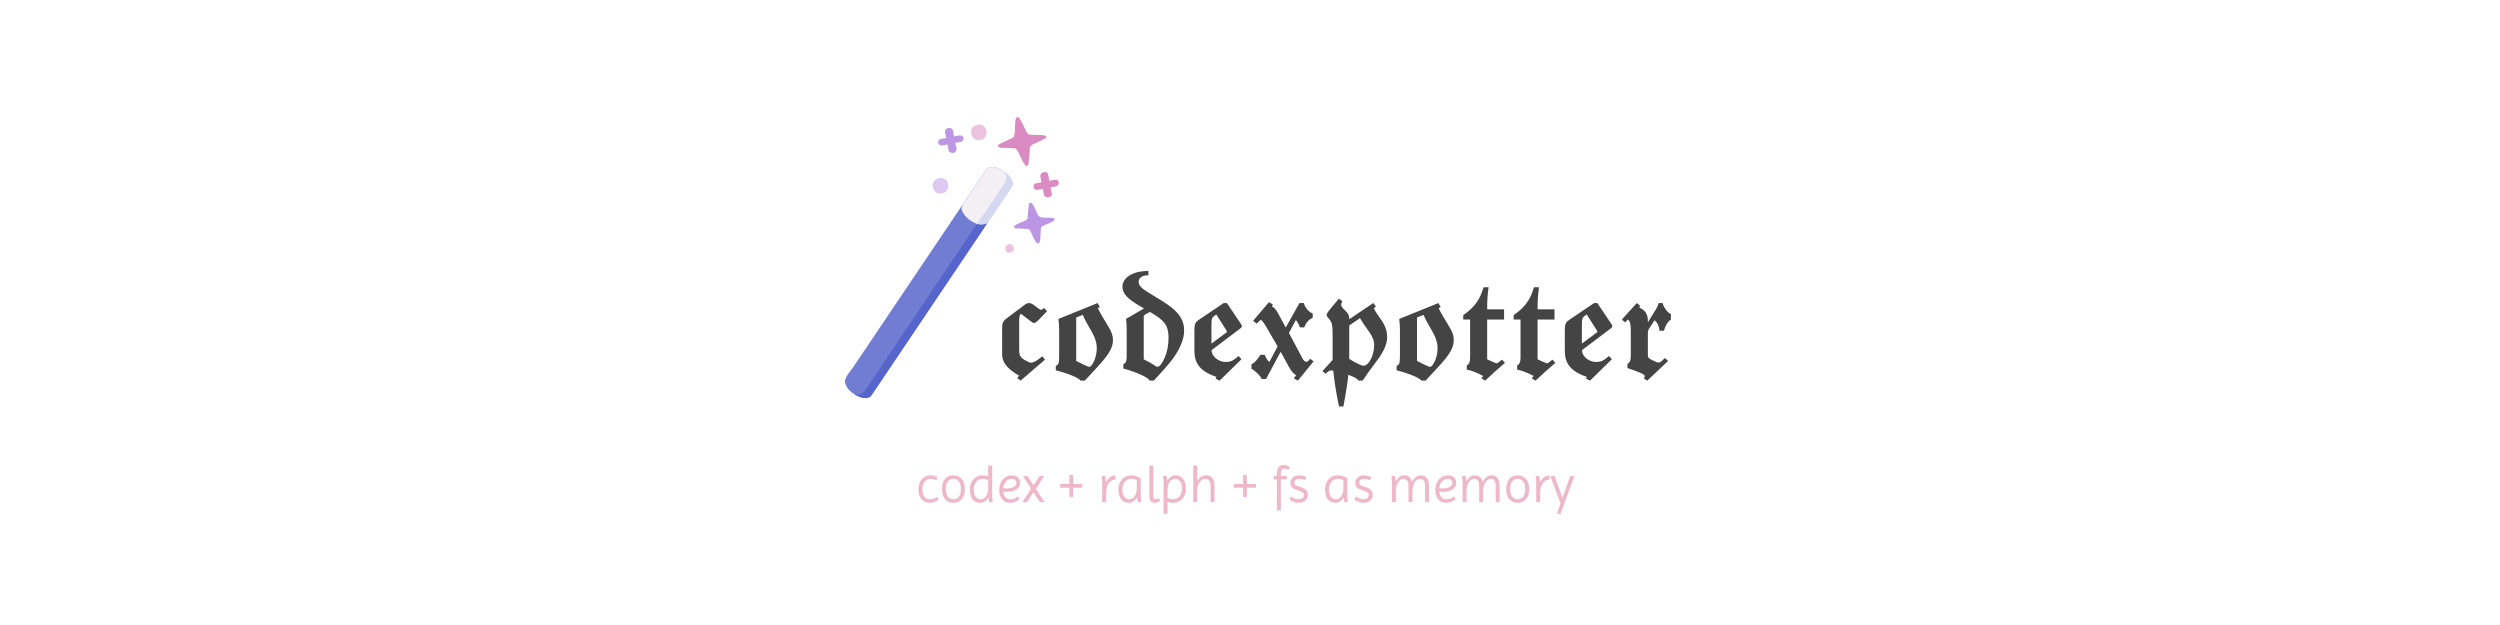
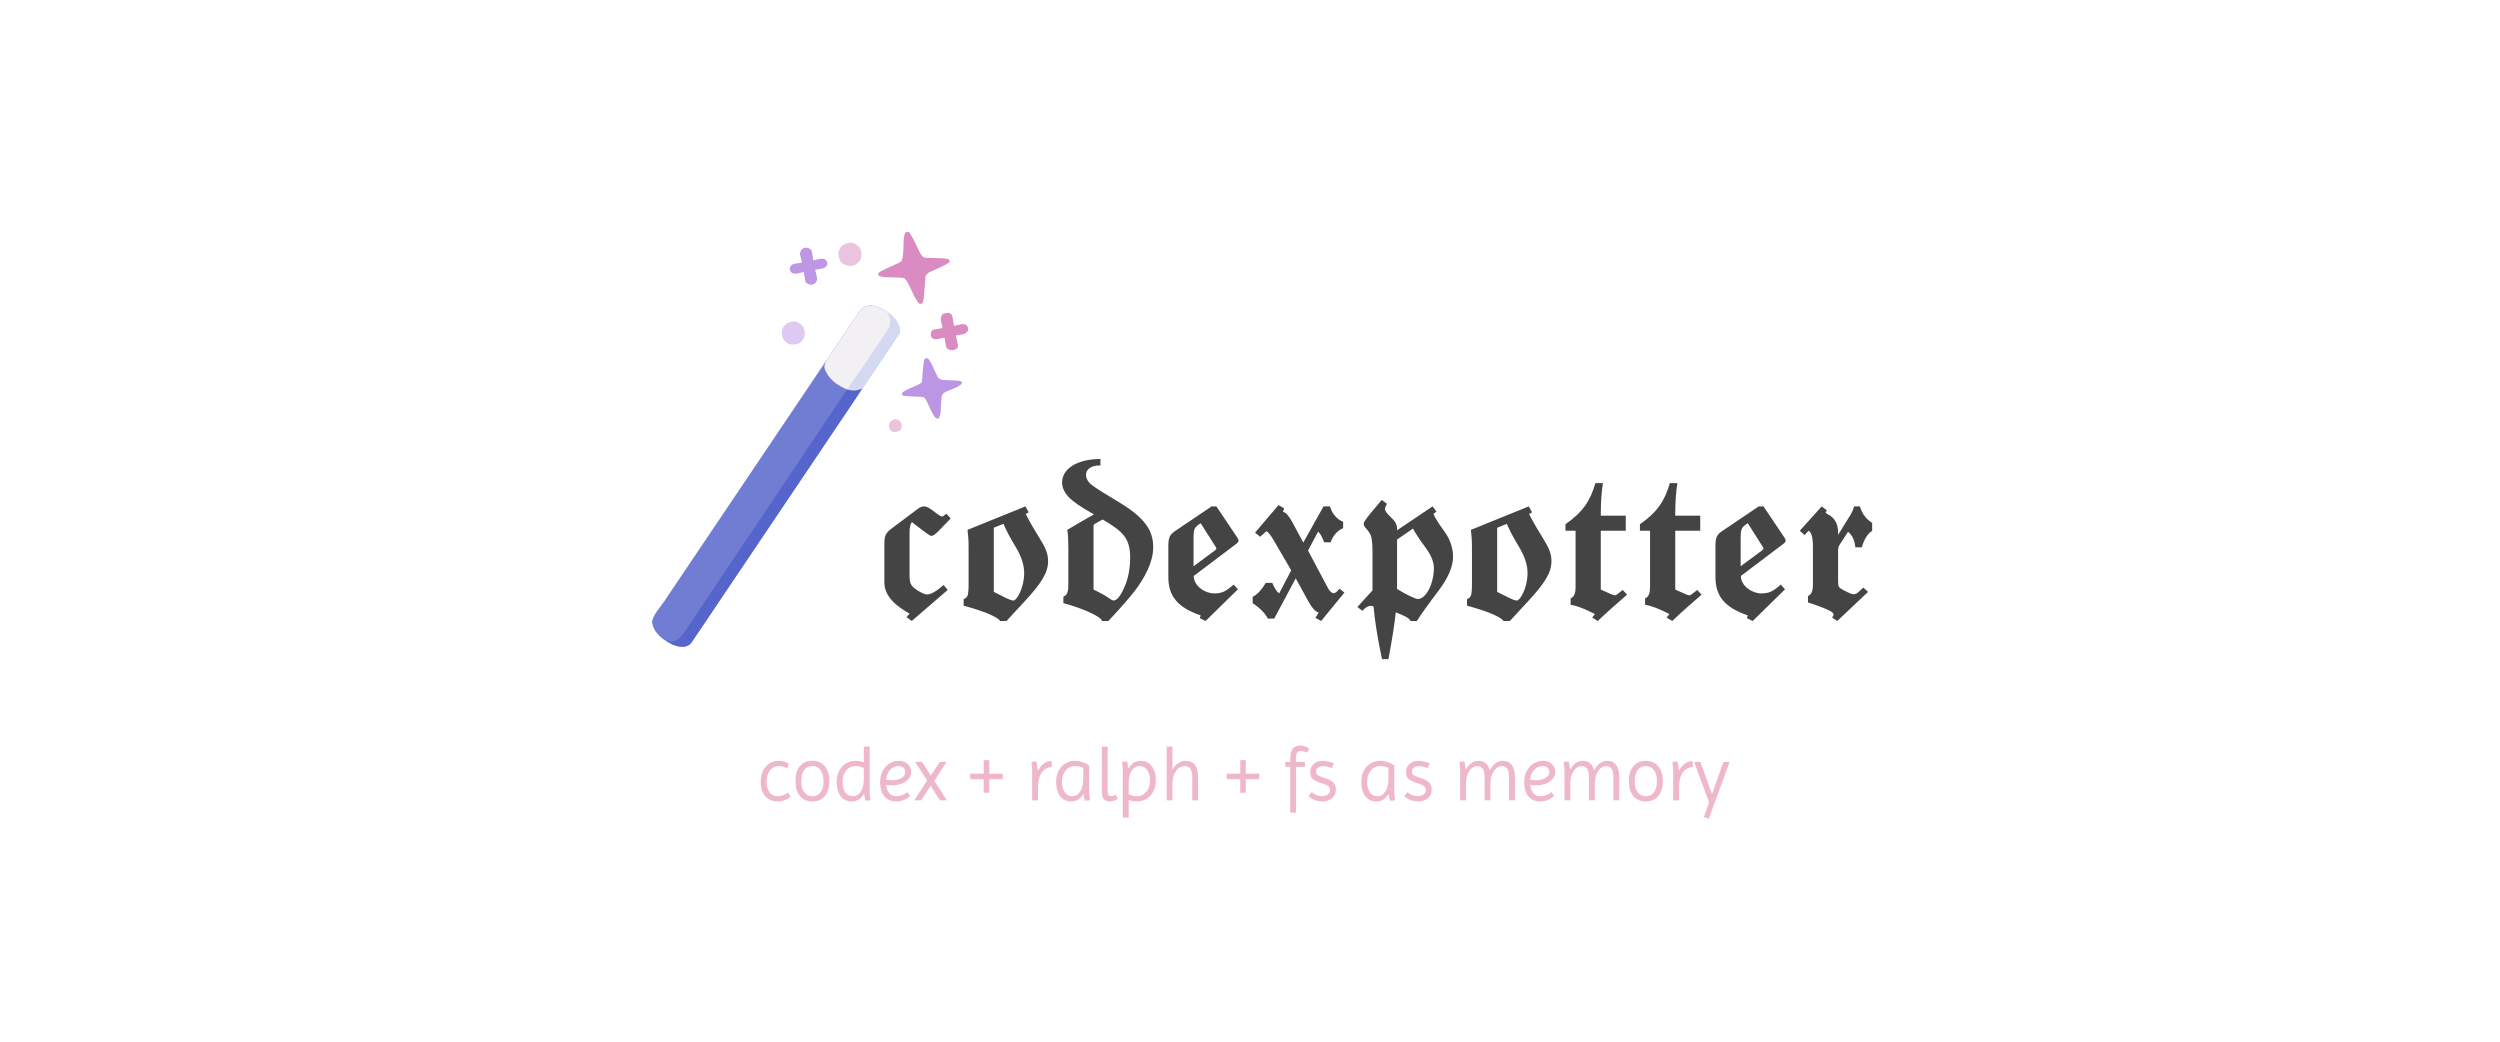
- <svg xmlns="http://www.w3.org/2000/svg" width="1200" height="300" fill="none" viewBox="0 0 1200 300">
-   <path fill="#444" d="m790.692 182.701-1.68-1.12c.35-.49.49-.77.49-1.05 0-.35-.56-.84-1.89-1.47-1.4-.63-3.57-1.47-6.44-2.38v-2.1c1.05-.35 1.61-1.61 1.61-3.64v-12.53c0-2.87-.49-4.55-1.4-5.04l-1.33 1.4-1.54-1.4 7.14-7.91 1.68 1.33q-.42.42-.42.63c0 .14.21.35.63.56 2.31 1.12 3.43 3.15 3.43 6.02v.7c2.03-3.22 3.5-5.6 3.99-6.44s.91-1.61 1.19-2.8h1.89c.77 2.45 2.1 4.27 3.99 5.32v2.66c-1.33.63-2.73 2.94-3.36 5.32h-2.1c-.21-2.24-.98-3.92-2.38-5.04l-2.73 4.2a3.16 3.16 0 0 0-.49 1.75v10.22c0 1.75.14 1.96 2.03 2.94 1.75.91 2.59 1.19 3.08 1.19s1.05-.28 1.47-.7l1.61-1.47 1.54 1.4zM763.218 182.701l-1.89-.91.28-.91c-7.98-2.73-10.5-6.65-10.5-12.53v-9.87c0-3.01.49-3.85 2.24-5.04l11.83-7.98h1.54l6.72 10.01c.35.49.49.91.49 1.19q0 .42-.84 1.05l-13.72 10.36c0 3.29 3.71 5.67 6.58 5.67 2.59 0 3.85-.63 6.37-2.87l1.4 1.54zm-3.92-17.78 7-5.18c.28-.21.42-.35.42-.56 0-.28-.42-.91-.98-1.75l-4.13-6.51c-2.17 1.47-2.31 1.75-2.31 5.53zM737.059 182.701l-1.82-1.12.91-1.12c-3.36-1.75-5.95-2.73-7.91-3.01v-2.1c1.05-.35 1.61-1.54 1.61-3.64v-18.34h-3.29v-2.1c5.74-3.99 8.12-7.77 9.73-13.37h2.45c-.49 2.94-.7 6.44-.7 10.57h8.12v4.9h-8.12v19.11c2.73 1.26 4.13 1.89 4.55 1.89.35 0 .63-.21 1.26-.7l1.33-1.05 1.4 1.54c-3.22 2.8-6.44 5.6-9.52 8.54M712.86 182.701l-1.82-1.12.91-1.12c-3.36-1.75-5.95-2.73-7.91-3.01v-2.1c1.05-.35 1.61-1.54 1.61-3.64v-18.34h-3.29v-2.1c5.74-3.99 8.12-7.77 9.73-13.37h2.45c-.49 2.94-.7 6.44-.7 10.57h8.12v4.9h-8.12v19.11c2.73 1.26 4.13 1.89 4.55 1.89.35 0 .63-.21 1.26-.7l1.33-1.05 1.4 1.54c-3.22 2.8-6.44 5.6-9.52 8.54M682.197 182.701c-.14-.42-1.12-1.12-3.08-2.03s-4.9-1.89-8.75-2.94v-2.1c.63-.28 1.12-.63 1.33-1.33.14-.56.28-1.75.28-3.5v-11.97c0-2.31-.14-4.2-.35-5.74l18.83-7.63 1.05 1.96-.98.49c.7 1.54 3.57 6.44 4.9 8.54 1.89 3.01 2.38 4.83 2.38 6.86 0 3.57-2.03 7-7.56 12.95l-5.95 6.44zm4.41-6.65c.98 0 3.43-4.06 3.43-8.89 0-2.66-.91-5.46-2.73-8.47q-2.73-4.515-3.99-7.56l-3.15 1.26v20.86l3.78 1.89c1.33.63 1.96.91 2.66.91M642.732 195.091c-1.47-7.07-2.38-12.74-2.73-17.08-.35-.14-.63-.21-.98-.21-.84 0-1.75.56-2.66 1.61l-1.61-1.26 4.9-5.39v-12.6c0-3.01-.28-4.9-.7-5.6-.42-.77-.91-1.47-1.4-1.96-.56-.56-.77-1.05-.77-1.54 0-.56 1.19-2.17 3.71-5.11l2.17-2.59 1.68 1.26c-.42.77-.63 1.4-.63 1.68 0 .7.7 1.54 1.96 2.73 1.33 1.19 1.96 2.38 1.96 3.64v.56l11.55-7.77 1.26 1.68-.98.77c.42 1.12 1.61 3.01 3.5 5.6s2.87 5.39 2.87 8.33c0 3.15-1.54 6.86-4.9 11.27s-5.6 7.63-6.86 9.59h-2.1c-.14-.77-1.75-1.68-4.76-2.8-.35 3.43-1.12 8.54-2.38 15.19zm11.62-19.53c2.8 0 5.25-5.11 5.25-10.15 0-1.96-.98-4.27-2.87-6.79-1.82-2.45-3.15-4.48-3.92-5.95l-5.18 3.57v16.03c1.61 1.05 2.94 1.75 4.27 2.38s2.1.91 2.45.91M622.969 182.701l-1.89-1.05 1.12-1.68c-.91-.14-2.1-1.33-3.43-3.71l-4.06-7.42-7 13.09h-2.1c-.7-1.75-3.36-4.13-4.9-4.97v-2.1c1.54-.77 2.94-2.31 4.27-4.55h2.1c.7 1.75 1.47 2.87 2.24 3.43l3.92-7.49-5.67-9.73c-.98-1.68-1.75-2.66-2.38-3.01l-2.03 1.82-1.68-1.33 7.63-8.96 1.82 1.05-.35 1.19c.77 0 1.82 1.12 3.01 3.29l3.57 6.65 6.58-11.76h2.1c.63 2.45 2.66 4.55 4.27 4.97v2.1c-1.89.84-3.29 2.38-4.06 4.62h-2.1c-.63-1.75-1.26-2.87-1.96-3.5l-3.29 6.16 6.51 12.25c.56 1.05 1.26 1.61 1.82 1.61q.735 0 1.89-1.47l1.61 1.26zM585.415 182.701l-1.89-.91.28-.91c-7.98-2.73-10.5-6.65-10.5-12.53v-9.87c0-3.01.49-3.85 2.24-5.04l11.83-7.98h1.54l6.72 10.01c.35.49.49.91.49 1.19q0 .42-.84 1.05l-13.72 10.36c0 3.29 3.71 5.67 6.58 5.67 2.59 0 3.85-.63 6.37-2.87l1.4 1.54zm-3.92-17.78 7-5.18c.28-.21.42-.35.42-.56 0-.28-.42-.91-.98-1.75l-4.13-6.51c-2.17 1.47-2.31 1.75-2.31 5.53zM551.726 182.701c0-1.26-6.02-4.06-12.53-5.81v-2.1c1.61-.56 1.61-2.38 1.61-4.62v-11.34c0-2.31-.07-4.2-.35-5.74 2.8-1.68 5.74-3.36 8.68-5.04-4.2-2.31-7-4.27-8.33-5.74s-2.03-3.01-2.03-4.62c0-4.41 4.83-7.63 12.46-7.63v2.1h-.28c-2.8 0-4.41 1.33-4.41 3.01 0 1.26.7 2.45 2.1 3.5s4.34 2.87 8.68 5.46c8.68 5.25 11.06 9.38 11.06 14.63 0 4.83-2.8 10.01-6.02 14.21-1.68 2.17-4.48 5.39-8.54 9.73zm3.78-6.65c1.05 0 2.24-1.4 3.5-4.27q1.89-4.305 1.89-9.66c0-6.02-2.1-8.47-8.96-12.39l-2.38 1.33c-.35.21-.56.42-.56.77v20.65c2.17 1.05 3.71 1.89 4.69 2.59.91.63 1.47.98 1.82.98M518.614 182.701c-.14-.42-1.12-1.12-3.08-2.03s-4.9-1.89-8.75-2.94v-2.1c.63-.28 1.12-.63 1.33-1.33.14-.56.28-1.75.28-3.5v-11.97c0-2.31-.14-4.2-.35-5.74l18.83-7.63 1.05 1.96-.98.49c.7 1.54 3.57 6.44 4.9 8.54 1.89 3.01 2.38 4.83 2.38 6.86 0 3.57-2.03 7-7.56 12.95l-5.95 6.44zm4.41-6.65c.98 0 3.43-4.06 3.43-8.89 0-2.66-.91-5.46-2.73-8.47q-2.73-4.515-3.99-7.56l-3.15 1.26v20.86l3.78 1.89c1.33.63 1.96.91 2.66.91M489.91 182.701l-1.68-1.26.98-1.12c-4.06-2.31-8.19-5.39-8.19-10.22v-12.32c0-2.52.21-3.5 2.24-5.04l8.68-6.51c.63-.49 1.4-.77 2.03-.77.77 0 1.82.56 3.22 1.68 1.33 1.05 2.24 1.61 2.59 1.61.21 0 .63-.28 1.4-.91l1.4 1.54-3.85 3.99c-1.12 1.12-1.89 1.68-2.38 1.68-.35 0-.84-.28-1.68-.91-1.05-.77-2.45-1.82-4.69-3.57-.49.49-.77 1.61-.77 3.36v13.65c0 2.31 0 3.57 2.45 5.11 1.47.91 2.59 1.4 3.15 1.4 1.33 0 3.15-1.05 5.46-3.08l1.33 1.61z" />
-   <path fill="#707dd3" d="M477.715 80.316c3.072.87 5.895 2.694 7.597 5.434.5.982.754 1.842.778 2.947-.169.447-.169.447-.451.9l-.353.57a373 373 0 0 1-3.137 4.72l-.831 1.236q-1.14 1.694-2.28 3.387l-2.461 3.657q-2.408 3.58-4.817 7.158l-3.915 5.815-1.127 1.675-.283.421-7.879 11.703-.3.446-1.504 2.234-.302.449-.605.897-9.41 13.981q-5.285 7.856-10.573 15.709l-1.127 1.673-.28.417-4.468 6.64-4.488 6.665a2277 2277 0 0 0-2.431 3.613l-2.224 3.302q-.405.599-.807 1.199-.544.811-1.092 1.621l-.32.479c-.673.99-1.09 1.376-2.254 1.711-2.157.38-4.074-.48-5.899-1.55l-.572-.329c-1.949-1.206-3.639-2.967-4.214-5.229l-.173-.619c.084-2.319 2.687-5.031 3.96-6.918l.828-1.233 2.273-3.376 2.452-3.645 4.803-7.136 3.902-5.796 1.124-1.67.282-.419 7.855-11.669.299-.444 1.5-2.228.301-.446.603-.895q4.692-6.968 9.38-13.937 5.269-7.831 10.541-15.661l1.123-1.668.279-.415q2.228-3.309 4.454-6.619 2.236-3.323 4.474-6.644 1.213-1.8 2.424-3.601 1.107-1.648 2.217-3.293.403-.597.804-1.195.543-.81 1.09-1.617l.317-.475c1.289-1.897 2.643-2.326 4.917-1.932" />
-   <path fill="#f2f0f3" d="M477.715 80.316c3.072.87 5.895 2.694 7.597 5.434.5.981.756 1.842.778 2.947-.176.457-.176.457-.463.918l-.352.568-.436.668-.255.392a316 316 0 0 1-2.233 3.354l-.725 1.08-1.512 2.247q-.97 1.441-1.937 2.885l-1.493 2.222q-.358.532-.714 1.065-.497.74-.997 1.48l-.297.446c-.681 1.002-1.238 1.421-2.406 1.715-2.511.445-4.812-.786-6.848-2.142-1.752-1.292-3.201-3.002-3.877-5.092-.101-1.579.861-2.83 1.714-4.088l.336-.501q.545-.815 1.095-1.626l.763-1.135q.799-1.187 1.599-2.372 1.026-1.518 2.047-3.041.787-1.17 1.576-2.34l.754-1.123q.526-.783 1.056-1.564l.313-.468c1.291-1.894 2.645-2.322 4.917-1.929" />
-   <path fill="#5665cc" d="m469.609 107.475.582.086c.805.104 1.369-.005 2.161-.168l.757-.154.578-.122c-.975 1.808-2.124 3.493-3.27 5.193l-.68 1.011q-.93 1.385-1.863 2.769l-2.011 2.99a19986 19986 0 0 1-7.137 10.604l-9.069 13.471-.494.734-.494.734q-3.97 5.897-7.938 11.796l-8.149 12.107q-2.289 3.399-4.576 6.8l-3.894 5.784q-.995 1.476-1.987 2.953-.908 1.351-1.818 2.699-.331.49-.659.981-.446.663-.894 1.324-.246.369-.502.746c-.646.848-1.339 1.066-2.373 1.248-1.961.147-3.768-.623-5.407-1.636l-.32-.415c1.206.212 1.206.212 1.515.42 1.481-.101 2.122-.507 3.138-1.558 1.028-1.195 1.879-2.516 2.75-3.827l.666-.991q.911-1.356 1.818-2.715.98-1.467 1.965-2.931 1.702-2.537 3.401-5.076a5211 5211 0 0 1 4.921-7.338 19009 19009 0 0 0 8.473-12.627q3.394-5.061 6.785-10.124l.483-.721.482-.72q3.978-5.938 7.964-11.869 2.46-3.66 4.909-7.326 1.677-2.508 3.362-5.011.974-1.446 1.94-2.896a421 421 0 0 1 1.776-2.646q.322-.479.642-.962.432-.651.874-1.297l.49-.731c.49-.509.49-.509 1.103-.589" />
-   <path fill="#da8bc1" d="m487.895 56.346 1.186-.041c1.157 1.791 2.061 3.666 2.95 5.567l.296.62.261.558c.337.585.65 1.028 1.204 1.486.735.16.735.16 1.574.16l.457.017q.721.024 1.444.039.72.021 1.439.045.654.022 1.309.036c.75.053 1.353.144 2.028.38.168.48.168.48.179.919-1.749 1.059-3.551 1.922-5.469 2.74l-.553.241-.494.212c-.589.346-.875.665-1.227 1.178-.14.525-.14.525-.162 1.083l-.048.633-.041.669-.103 1.365-.048.67q-.091 1.223-.228 2.448l-.074.71c-.077.5-.192.928-.407 1.41q-.454.087-.92.179c-1.234-1.395-1.953-2.96-2.699-4.573q-.356-.77-.719-1.537l-.315-.682a5.7 5.7 0 0 0-1.245-1.579c-.758-.163-.758-.163-1.63-.17l-.476-.021q-.76-.032-1.523-.053-.792-.027-1.582-.06a61 61 0 0 0-.996-.033c-.983-.038-1.599-.183-2.346-.662.132-.467.221-.75.666-1.094 1.52-.797 3.088-1.511 4.669-2.215l.558-.25.502-.222a8.3 8.3 0 0 0 1.313-.774c.688-1.984.535-4.262.64-6.269l.041-.686.032-.614c.088-.643.293-1.21.557-1.83" />
-   <path fill="#bc96e4" d="M494.232 97.376c.447-.036.447-.036.956.003 1.149 1.406 1.779 3.077 2.502 4.669l.302.638.265.579c.374.56.675.767 1.387 1.037.59.096.59.096 1.221.107l.699.03.723.024c2.872.106 2.872.106 3.925.457.009.354.009.354-.087.778-1.257 1.033-3.096 1.684-4.662 2.325-.895.395-1.329.596-1.754 1.364-.076.379-.076.379-.108.815l-.056.599c-.074.947-.12 1.893-.168 2.84l-.041.706-.032.638c-.087.65-.289 1.219-.558 1.846-.438.052-.438.052-.956-.003-1.274-1.331-1.922-3.246-2.673-4.825l-.242-.505-.214-.453c-.239-.425-.412-.73-.831-1.047-.677-.124-.677-.124-1.469-.148l-.88-.05-.921-.042q-.902-.046-1.802-.096l-.81-.038c-.65-.061-.65-.061-1.182-.338-.035-.374-.035-.374.087-.777 1.121-.995 2.937-1.609 4.376-2.232.74-.323 1.298-.595 1.902-1.084.117-.391.117-.391.136-.83l.043-.503.038-.539.094-1.105.045-.557q.096-1.152.221-2.304l.075-.74c.096-.6.096-.6.449-1.24" />
-   <path fill="#d4d8f1" d="M482.028 82.565c1.931 1.178 3.345 2.716 3.962 4.928.136.888.112 1.359-.363 2.122l-.352.568-.436.668-.255.392a301 301 0 0 1-2.233 3.354l-.725 1.08-1.512 2.247q-.97 1.441-1.937 2.885l-1.493 2.222q-.358.532-.714 1.065-.497.74-.997 1.48l-.297.446c-.711 1.047-1.261 1.423-2.486 1.686-1.109.21-1.888.121-2.964-.198.183-.981.672-1.594 1.275-2.377 1.325-1.751 2.553-3.561 3.777-5.383l.695-1.031q.722-1.071 1.441-2.142l1.844-2.737 2.109-3.131.947-1.408.281-.415c1.279-1.88 1.279-1.88 1.394-4.076-.175-.85-.488-1.512-.961-2.246" />
-   <path fill="#bd96e4" d="M455.207 61.383c.985-.022 1.334.189 2.05.711.254.57.337 1.148.418 1.76l.078.485c.063.393.118.788.173 1.183l.607-.154c2.168-.496 2.168-.496 3.224-.174.59.562.76.835.718 1.614-.281.623-.281.623-.964 1.176-.989.276-1.975.443-2.991.584l.181.708.214.932.121.465c.186.84.235 1.19-.27 2.006-.541.492-.541.492-1.208.746-.985.022-1.334-.189-2.049-.712-.254-.569-.338-1.147-.418-1.758l-.079-.486a59 59 0 0 1-.172-1.183l-.607.154c-2.168.496-2.168.496-3.225.174-.587-.56-.741-.841-.718-1.614.265-.579.265-.579.735-1.131.776-.248.776-.248 1.656-.385l.885-.146.679-.098-.18-.708-.215-.932-.121-.465c-.185-.84-.235-1.19.27-2.006.541-.492.541-.492 1.208-.746" />
-   <path fill="#da8bc1" d="M501.84 82.534c.562.174.562.174 1.072.595.236.61.331 1.234.426 1.877l.089.523q.108.638.203 1.28l.667-.16.876-.192.868-.198c.809-.08.809-.08 1.432.154.469.378.624.564.729 1.11l.091.385c-.111.668-.483.953-1.068 1.415-.752.225-.752.225-1.557.354l-.814.137-.619.092.075.327q.164.733.32 1.468l.118.514.104.496.1.456c.001.53-.154.728-.576 1.134-.786.374-1.168.494-2.022.345-.584-.238-.584-.238-1.157-.73-.124-.357-.124-.357-.197-.767l-.082-.446-.078-.463-.085-.469q-.103-.573-.201-1.146l-.569.125-.749.157-.741.159c-.69.096-1.069.09-1.697-.11-.584-.428-.614-.703-.703-1.383.076-.934.076-.934.634-1.418.761-.207.761-.207 1.646-.359l.89-.157.684-.112-.158-.682-.194-.895-.106-.448c-.19-.901-.239-1.5.317-2.37.653-.439 1.238-.502 2.032-.598" />
-   <path fill="#ecc3df" d="M470.412 59.758c1.221.31 1.996.842 2.749 1.851.401 1.087.574 2.133.264 3.262-.573 1.13-1.146 1.78-2.332 2.256-1.191.314-2.088.194-3.205-.316-.878-.516-1.268-1.087-1.587-2.046-.321-1.3-.334-2.139.38-3.324.964-1.32 2.156-1.608 3.731-1.683" />
-   <path fill="#ddc9f1" d="M452.26 85.426c1.159.327 1.941.925 2.534 1.977.391 1.03.507 1.954.202 3.02-.453.942-.751 1.421-1.604 2.03-1.185.414-2.169.585-3.394.274-1.269-.786-1.899-1.41-2.248-2.874-.177-1.136-.085-1.84.519-2.848.969-1.257 2.417-1.77 3.991-1.58" />
-   <path fill="#ecc3df" d="M484.948 117.098c.75.33 1.226.59 1.567 1.359.192.762.201 1.311-.066 2.049-.72.649-1.391.786-2.348.817-.606-.121-.606-.121-1.055-.511a4.4 4.4 0 0 1-.589-1.795c.507-1.346 1.054-1.81 2.491-1.919" />
-   <path fill="#efb8c8" d="m748.961 246.975-1.625-.55 1.7-4.775-4.875-13.15h2.05l3.775 10.45 3.725-10.45h2zM737.372 241v-10l-.25-2.5 1.65-.125.5 3.025q.725-1.5 1.85-2.325 1.125-.85 2.55-.85l.125 1.9q-2.174.175-3.35 1.9-1.175 1.725-1.175 4.875v4.1zM728.472 241.35q-2.575 0-4.05-1.75-1.45-1.75-1.45-4.85 0-3.125 1.45-4.85 1.475-1.75 4.05-1.75 2.6 0 4.05 1.775 1.475 1.75 1.475 4.825t-1.475 4.85q-1.45 1.75-4.05 1.75m0-1.7q1.7 0 2.65-1.3.975-1.3.975-3.6t-.975-3.6q-.95-1.3-2.65-1.3t-2.65 1.3-.95 3.6.95 3.6 2.65 1.3M702.045 241v-10l-.25-2.5 1.65-.125.475 2.575q.725-1.3 1.75-2.05t2.25-.75q3.026 0 3.75 3.15.7-1.45 1.8-2.3t2.4-.85q1.95 0 2.95 1.325 1.025 1.325 1.025 3.925v7.6h-1.9v-7.6q0-3.55-2.375-3.55-1.025 0-1.875.775-.825.775-1.325 2.125-.475 1.325-.475 3V241h-1.9v-7.6q0-3.55-2.375-3.55-1 0-1.85.75-.825.725-1.325 2t-.5 2.9v5.5zM694.111 241.35q-2.376 0-3.775-1.65-1.4-1.675-1.4-4.5 0-2.075.775-3.65.8-1.6 2.2-2.5t3.225-.9q1.125 0 2 .475a3.64 3.64 0 0 1 1.375 1.275q.525.8.525 1.825 0 1.275-.825 2.275-.801.975-2.25 1.55-1.45.55-3.325.55-.876 0-1.75-.075.2 1.675 1.05 2.65.874.975 2.25.975 1 0 1.975-.35.975-.375 1.65-1l.9 1.225q-1.9 1.825-4.6 1.825m-1.425-6.9q1.95 0 3.2-.75t1.25-1.9q0-.85-.6-1.4-.576-.55-1.475-.55-1.726 0-2.875 1.25-1.125 1.225-1.325 3.225.5.075.95.1t.875.025M668.134 241v-10l-.25-2.5 1.65-.125.475 2.575q.725-1.3 1.75-2.05t2.25-.75q3.026 0 3.75 3.15.7-1.45 1.8-2.3t2.4-.85q1.95 0 2.95 1.325 1.025 1.325 1.025 3.925v7.6h-1.9v-7.6q0-3.55-2.375-3.55-1.025 0-1.875.775-.825.775-1.325 2.125-.475 1.325-.475 3V241h-1.9v-7.6q0-3.55-2.375-3.55-1 0-1.85.75-.825.725-1.325 2t-.5 2.9v5.5zM654.392 241.35q-1.224 0-2.375-.45a6.7 6.7 0 0 1-2.025-1.225l1.025-1.375q.626.6 1.55.975a5.1 5.1 0 0 0 1.825.35q1.176 0 1.875-.55.726-.55.725-1.45 0-.775-.6-1.275t-2.05-.9q-1.425-.424-2.275-.9-.824-.475-1.175-1.125-.35-.675-.35-1.6 0-1.625 1.125-2.65 1.15-1.025 2.975-1.025.575 0 1.25.125.7.1 1.325.3.651.175 1.05.425l-.7 1.525q-.5-.274-1.35-.45a7 7 0 0 0-1.575-.2q-.95 0-1.575.5t-.625 1.275q0 .7.525 1.125.55.424 1.925.825 2.226.65 3.1 1.525.9.875.9 2.425 0 1.725-1.225 2.775-1.224 1.025-3.275 1.025M640.906 241.35q-2.275 0-3.6-1.7-1.3-1.725-1.3-4.675 0-2 .775-3.525.8-1.55 2.2-2.425t3.175-.875q1.15 0 2.375.4a8.4 8.4 0 0 1 2.2 1.05v8.9l.25 2.5-1.65.125-.45-2.25q-.65 1.175-1.675 1.825t-2.3.65m.375-1.7q1.6 0 2.575-1.55.975-1.575.975-4.15v-3.475a5.9 5.9 0 0 0-2.675-.625q-1.225 0-2.2.65-.95.65-1.5 1.825-.55 1.15-.55 2.65 0 2.15.9 3.425.926 1.25 2.475 1.25M623.264 241.35q-1.224 0-2.375-.45a6.7 6.7 0 0 1-2.025-1.225l1.025-1.375q.626.6 1.55.975a5.1 5.1 0 0 0 1.825.35q1.176 0 1.875-.55.726-.55.725-1.45 0-.775-.6-1.275t-2.05-.9q-1.425-.424-2.275-.9-.825-.475-1.175-1.125-.35-.675-.35-1.6 0-1.625 1.125-2.65 1.15-1.025 2.975-1.025.575 0 1.25.125.7.1 1.325.3.651.175 1.05.425l-.7 1.525q-.5-.274-1.35-.45a7 7 0 0 0-1.575-.2q-.95 0-1.575.5t-.625 1.275q0 .7.525 1.125.55.424 1.925.825 2.226.65 3.1 1.525.9.875.9 2.425 0 1.725-1.225 2.775-1.224 1.025-3.275 1.025M612.921 245v-14.875h-1.625V228.5h1.625v-1.275q0-1.975.825-3.025.85-1.05 2.4-1.05 1.425 0 2.975 1l-.75 1.35q-1.325-.575-2.025-.575-1.525 0-1.525 2.2v1.375h2.875v1.625h-2.875V245zM596.682 238.525v-4.4h-4.4v-1.8h4.4v-4.4h1.8v4.4h4.4v1.8h-4.4v4.4zM572.751 241v-17.5h1.9v7.475q.725-1.3 1.825-2.05a4.08 4.08 0 0 1 2.4-.775q4.1 0 4.1 5.25v7.6h-1.9v-7.6q0-3.55-2.525-3.55-1.075 0-1.975.75-.875.75-1.4 2.025t-.525 2.875v5.5zM558.515 246.625V231l-.25-2.5 1.65-.125.425 2.325q.675-1.2 1.675-1.875 1.024-.675 2.325-.675 2.274 0 3.575 1.725 1.325 1.7 1.325 4.65 0 1.975-.8 3.525-.775 1.55-2.175 2.425-1.375.875-3.175.875a7.7 7.7 0 0 1-1.35-.125 9 9 0 0 1-1.325-.35v5.75zm4.575-6.975q1.25 0 2.2-.65.95-.675 1.5-1.825t.55-2.65q0-2.15-.925-3.4-.9-1.275-2.45-1.275-1.025 0-1.85.7-.8.675-1.25 1.925-.45 1.225-.45 2.9v3.575q1.25.7 2.675.7M554.297 241.35q-1.324 0-1.975-.75-.625-.75-.625-2.35V223.5h1.9v14.75q0 1.375 1.125 1.375.675 0 1.425-.5l.75 1.35q-1.374.875-2.6.875M541.736 241.35q-2.276 0-3.6-1.7-1.3-1.725-1.3-4.675 0-2 .775-3.525.8-1.55 2.2-2.425t3.175-.875q1.15 0 2.375.4a8.4 8.4 0 0 1 2.2 1.05v8.9l.25 2.5-1.65.125-.45-2.25q-.65 1.175-1.675 1.825t-2.3.65m.375-1.7q1.6 0 2.575-1.55.975-1.575.975-4.15v-3.475a5.9 5.9 0 0 0-2.675-.625q-1.225 0-2.2.65-.95.65-1.5 1.825-.55 1.15-.55 2.65 0 2.15.9 3.425.926 1.25 2.475 1.25M529.047 241v-10l-.25-2.5 1.65-.125.5 3.025q.725-1.5 1.85-2.325 1.125-.85 2.55-.85l.125 1.9q-2.175.175-3.35 1.9t-1.175 4.875v4.1zM513.308 238.525v-4.4h-4.4v-1.8h4.4v-4.4h1.8v4.4h4.4v1.8h-4.4v4.4zM490.743 241l4.175-6.45-3.9-6.05h2.25l2.85 4.425 2.875-4.425h2.25l-3.975 6.175 4.1 6.325h-2.25l-3.075-4.725-3.05 4.725zM484.809 241.35q-2.375 0-3.775-1.65-1.4-1.675-1.4-4.5 0-2.075.775-3.65.8-1.6 2.2-2.5t3.225-.9q1.125 0 2 .475a3.63 3.63 0 0 1 1.375 1.275q.525.8.525 1.825 0 1.275-.825 2.275-.8.975-2.25 1.55-1.45.55-3.325.55-.875 0-1.75-.075.2 1.675 1.05 2.65.875.975 2.25.975 1 0 1.975-.35.975-.375 1.65-1l.9 1.225q-1.9 1.825-4.6 1.825m-1.425-6.9q1.95 0 3.2-.75t1.25-1.9q0-.85-.6-1.4-.575-.55-1.475-.55-1.725 0-2.875 1.25-1.125 1.225-1.325 3.225.5.075.95.1t.875.025M470.423 241.35q-2.275 0-3.6-1.7-1.3-1.725-1.3-4.675 0-2 .775-3.525.8-1.55 2.2-2.425t3.175-.875q1.325 0 2.675.5v-5.15h1.9v15l.25 2.5-1.65.125-.45-2.25q-.65 1.175-1.675 1.825-1.026.65-2.3.65m.375-1.7q1.6 0 2.575-1.55.975-1.575.975-4.15v-3.475a5.9 5.9 0 0 0-2.675-.625q-1.225 0-2.2.65-.951.65-1.5 1.825-.55 1.15-.55 2.65 0 2.15.9 3.425.924 1.25 2.475 1.25M457.622 241.35q-2.574 0-4.05-1.75-1.45-1.75-1.45-4.85 0-3.125 1.45-4.85 1.476-1.75 4.05-1.75 2.601 0 4.05 1.775 1.476 1.75 1.475 4.825t-1.475 4.85q-1.449 1.75-4.05 1.75m0-1.7q1.7 0 2.65-1.3.975-1.3.975-3.6t-.975-3.6q-.95-1.3-2.65-1.3t-2.65 1.3-.95 3.6.95 3.6 2.65 1.3M446.265 241.35q-1.625 0-2.85-.775t-1.9-2.15q-.675-1.4-.675-3.275 0-2.15.725-3.7.725-1.575 2.05-2.425 1.325-.875 3.125-.875 1.7 0 3.2.9l-.475 1.525q-1.325-.725-2.675-.725-1.825 0-2.95 1.4-1.1 1.375-1.1 3.65 0 2.225.95 3.5.975 1.25 2.65 1.25a5.4 5.4 0 0 0 1.85-.325 5.3 5.3 0 0 0 1.6-.875l.75 1.35q-1.85 1.55-4.275 1.55" />
+ <svg xmlns="http://www.w3.org/2000/svg" width="1200" height="500" fill="none" viewBox="0 0 1200 500">
+   <path fill="#444" d="m881.884 298.068-2.481-1.655c.516-.723.723-1.137.723-1.55 0-.517-.827-1.241-2.791-2.172-2.068-.93-5.273-2.171-9.512-3.515v-3.102c1.551-.517 2.378-2.378 2.378-5.376v-18.507c0-4.239-.724-6.72-2.068-7.444l-1.964 2.068-2.275-2.068 10.546-11.683 2.481 1.964q-.62.62-.62.931c0 .207.31.517.93.827 3.412 1.654 5.066 4.653 5.066 8.892v1.034c2.999-4.756 5.17-8.272 5.894-9.512.723-1.241 1.344-2.378 1.757-4.136h2.792c1.137 3.619 3.102 6.307 5.893 7.858v3.929c-1.964.93-4.032 4.342-4.963 7.857h-3.101c-.31-3.308-1.448-5.79-3.516-7.444l-4.032 6.204c-.517.827-.724 1.654-.724 2.584v15.095c0 2.585.207 2.895 2.999 4.343 2.585 1.344 3.825 1.757 4.549 1.757s1.551-.413 2.171-1.034l2.378-2.171 2.275 2.068zM841.305 298.068l-2.792-1.344.414-1.344c-11.787-4.033-15.509-9.823-15.509-18.507v-14.578c0-4.446.724-5.687 3.309-7.444l17.473-11.787h2.274l9.926 14.785c.517.724.723 1.344.723 1.758q0 .62-1.24 1.55l-20.265 15.302c0 4.859 5.48 8.375 9.719 8.375 3.825 0 5.686-.931 9.409-4.239l2.067 2.274zm-5.79-26.261 10.339-7.651c.414-.31.62-.517.62-.827 0-.414-.62-1.345-1.447-2.585l-6.1-9.615c-3.205 2.171-3.412 2.584-3.412 8.167zM802.667 298.068l-2.688-1.655 1.344-1.654c-4.962-2.585-8.788-4.032-11.683-4.446v-3.101c1.551-.517 2.378-2.275 2.378-5.377v-27.088h-4.859v-3.102c8.478-5.893 11.993-11.476 14.371-19.747h3.619c-.724 4.342-1.034 9.512-1.034 15.612h11.993v7.237h-11.993v28.226c4.032 1.861 6.1 2.791 6.72 2.791.517 0 .931-.31 1.861-1.034l1.965-1.55 2.068 2.274c-4.756 4.136-9.512 8.271-14.062 12.614M766.925 298.068l-2.688-1.655 1.344-1.654c-4.963-2.585-8.788-4.032-11.683-4.446v-3.101c1.551-.517 2.378-2.275 2.378-5.377v-27.088h-4.859v-3.102c8.478-5.893 11.993-11.476 14.371-19.747h3.619c-.724 4.342-1.034 9.512-1.034 15.612h11.993v7.237h-11.993v28.226c4.032 1.861 6.1 2.791 6.72 2.791.517 0 .931-.31 1.861-1.034l1.964-1.55 2.068 2.274c-4.756 4.136-9.512 8.271-14.061 12.614M721.637 298.068c-.207-.621-1.654-1.655-4.549-2.999s-7.238-2.791-12.924-4.342v-3.102c.931-.413 1.654-.93 1.964-1.964.207-.827.414-2.585.414-5.17v-17.679c0-3.412-.207-6.204-.517-8.478l27.812-11.27 1.551 2.895-1.448.724c1.034 2.274 5.273 9.512 7.238 12.613 2.791 4.446 3.515 7.134 3.515 10.133 0 5.273-2.998 10.339-11.166 19.127l-8.788 9.512zm6.514-9.822c1.447 0 5.066-5.997 5.066-13.131 0-3.929-1.344-8.064-4.033-12.51q-4.032-6.669-5.893-11.166l-4.652 1.861v30.81l5.583 2.792c1.964.93 2.895 1.344 3.929 1.344M663.347 316.368c-2.172-10.443-3.516-18.817-4.033-25.227-.517-.207-.93-.311-1.447-.311-1.241 0-2.585.828-3.929 2.378l-2.378-1.861 7.237-7.961v-18.61c0-4.446-.413-7.237-1.033-8.271-.621-1.137-1.345-2.171-2.068-2.895-.827-.827-1.138-1.551-1.138-2.275 0-.827 1.758-3.205 5.48-7.547l3.205-3.826 2.482 1.861c-.621 1.138-.931 2.068-.931 2.482 0 1.034 1.034 2.274 2.895 4.032 1.964 1.758 2.895 3.515 2.895 5.376v.827l17.059-11.476 1.861 2.481-1.447 1.138c.62 1.654 2.378 4.445 5.169 8.271 2.792 3.825 4.239 7.961 4.239 12.303 0 4.653-2.274 10.133-7.237 16.646s-8.271 11.27-10.132 14.165h-3.102c-.207-1.138-2.585-2.482-7.03-4.136-.517 5.066-1.655 12.614-3.516 22.436zm17.162-28.846c4.136 0 7.755-7.548 7.755-14.992 0-2.895-1.448-6.307-4.239-10.029-2.688-3.618-4.653-6.617-5.79-8.788l-7.651 5.273v23.677a51 51 0 0 0 6.307 3.515c1.964.93 3.101 1.344 3.618 1.344M634.157 298.068l-2.792-1.551 1.654-2.481c-1.344-.207-3.101-1.965-5.066-5.48l-5.996-10.96-10.339 19.334h-3.102c-1.034-2.584-4.963-6.1-7.238-7.34v-3.102c2.275-1.137 4.343-3.412 6.307-6.72h3.102c1.034 2.584 2.171 4.239 3.309 5.066l5.789-11.063-8.374-14.371c-1.448-2.482-2.585-3.929-3.516-4.446l-2.998 2.688-2.481-1.964 11.269-13.234 2.688 1.551-.516 1.757c1.137 0 2.688 1.654 4.445 4.86l5.273 9.822 9.719-17.37h3.102c.93 3.619 3.928 6.72 6.306 7.341v3.102c-2.791 1.24-4.859 3.515-5.996 6.823h-3.102c-.93-2.584-1.861-4.239-2.895-5.169l-4.859 9.098 9.615 18.093c.827 1.551 1.861 2.378 2.688 2.378q1.086 0 2.792-2.171l2.378 1.861zM578.689 298.068l-2.791-1.344.413-1.344c-11.786-4.033-15.508-9.823-15.508-18.507v-14.578c0-4.446.724-5.687 3.308-7.444l17.473-11.787h2.275l9.925 14.785c.517.724.724 1.344.724 1.758q0 .62-1.241 1.55l-20.264 15.302c0 4.859 5.48 8.375 9.719 8.375 3.825 0 5.686-.931 9.408-4.239l2.068 2.274zm-5.79-26.261 10.339-7.651c.414-.31.621-.517.621-.827 0-.414-.621-1.345-1.448-2.585l-6.1-9.615c-3.205 2.171-3.412 2.584-3.412 8.167zM528.929 298.068c0-1.861-8.891-5.997-18.506-8.582v-3.101c2.378-.828 2.378-3.516 2.378-6.824v-16.749c0-3.412-.104-6.204-.517-8.478 4.135-2.482 8.478-4.963 12.82-7.445-6.203-3.411-10.339-6.306-12.303-8.478s-2.999-4.445-2.999-6.823c0-6.514 7.134-11.27 18.404-11.27v3.102h-.414c-4.135 0-6.513 1.964-6.513 4.446 0 1.861 1.034 3.618 3.101 5.169s6.411 4.239 12.821 8.065c12.82 7.754 16.335 13.854 16.335 21.608 0 7.134-4.135 14.785-8.891 20.988-2.482 3.206-6.617 7.962-12.614 14.372zm5.584-9.822c1.55 0 3.308-2.068 5.169-6.307q2.792-6.358 2.792-14.268c0-8.892-3.102-12.51-13.234-18.3l-3.516 1.964c-.517.31-.827.621-.827 1.138v30.5c3.205 1.551 5.48 2.791 6.927 3.825 1.344.931 2.172 1.448 2.689 1.448M480.023 298.068c-.207-.621-1.655-1.655-4.55-2.999s-7.237-2.791-12.923-4.342v-3.102c.93-.413 1.654-.93 1.964-1.964.207-.827.414-2.585.414-5.17v-17.679c0-3.412-.207-6.204-.517-8.478l27.812-11.27 1.551 2.895-1.448.724c1.034 2.274 5.273 9.512 7.237 12.613 2.792 4.446 3.516 7.134 3.516 10.133 0 5.273-2.999 10.339-11.166 19.127l-8.789 9.512zm6.513-9.822c1.448 0 5.066-5.997 5.066-13.131 0-3.929-1.344-8.064-4.032-12.51q-4.032-6.669-5.893-11.166l-4.653 1.861v30.81l5.583 2.792c1.965.93 2.895 1.344 3.929 1.344M437.628 298.068l-2.482-1.861 1.448-1.655c-5.997-3.411-12.097-7.961-12.097-15.095v-18.196c0-3.722.31-5.17 3.309-7.444l12.82-9.616c.931-.723 2.068-1.137 2.998-1.137 1.138 0 2.688.827 4.756 2.481 1.965 1.551 3.309 2.378 3.826 2.378.31 0 .93-.413 2.068-1.344l2.067 2.275-5.686 5.893c-1.654 1.654-2.792 2.482-3.515 2.482-.517 0-1.241-.414-2.482-1.345-1.551-1.137-3.618-2.688-6.927-5.272-.724.723-1.137 2.378-1.137 4.962v20.161c0 3.412 0 5.273 3.618 7.548 2.172 1.344 3.826 2.068 4.653 2.068 1.964 0 4.653-1.551 8.064-4.549l1.965 2.378z" />
+   <path fill="#707dd3" d="M419.615 146.844c4.537 1.285 8.708 3.979 11.221 8.026.739 1.45 1.114 2.72 1.15 4.352-.25.66-.25.66-.666 1.33l-.522.841a569 569 0 0 1-4.633 6.971l-1.228 1.826q-1.683 2.503-3.368 5.004l-3.634 5.401-7.116 10.573-5.781 8.589-1.665 2.473-.418.621-11.637 17.287-.443.658-2.223 3.3-.446.662-.892 1.326q-6.952 10.323-13.899 20.65-7.806 11.603-15.617 23.203l-1.664 2.471-.414.614q-3.302 4.903-6.6 9.808-3.311 4.923-6.627 9.844a4526 4526 0 0 0-3.592 5.336 2600 2600 0 0 1-3.285 4.878q-.597.885-1.191 1.771-.805 1.2-1.614 2.394l-.472.708c-.994 1.461-1.61 2.031-3.328 2.526-3.187.562-6.018-.708-8.714-2.289l-.845-.485c-2.878-1.781-5.374-4.382-6.224-7.724l-.256-.913c.125-3.426 3.97-7.432 5.849-10.219l1.224-1.82 3.357-4.988 3.622-5.383q3.545-5.27 7.093-10.54l5.764-8.561 1.66-2.467.416-.619 11.602-17.234.442-.656 2.216-3.29.444-.66.89-1.322q6.93-10.292 13.855-20.585a58431 58431 0 0 1 17.228-25.595l.412-.612q3.291-4.887 6.579-9.776 3.301-4.91 6.607-9.814 1.792-2.658 3.58-5.319 1.635-2.435 3.276-4.863.594-.882 1.186-1.766a766 766 0 0 1 1.61-2.387l.469-.703c1.904-2.801 3.904-3.434 7.262-2.853" />
+   <path fill="#f2f0f3" d="M419.615 146.844c4.537 1.285 8.708 3.979 11.221 8.026.739 1.449 1.116 2.721 1.15 4.352-.261.675-.261.675-.685 1.357l-.519.838-.644.987-.377.58a453 453 0 0 1-3.299 4.953l-1.07 1.594-2.234 3.32a2435 2435 0 0 0-2.86 4.261 1878 1878 0 0 1-2.206 3.282l-1.055 1.572q-.734 1.096-1.472 2.187l-.438.658c-1.007 1.481-1.829 2.099-3.553 2.534-3.71.657-7.109-1.161-10.115-3.163-2.589-1.909-4.728-4.434-5.727-7.522-.149-2.332 1.272-4.181 2.532-6.038l.496-.74q.806-1.203 1.617-2.401l1.128-1.677q1.179-1.752 2.362-3.503a1531 1531 0 0 0 3.022-4.492q1.162-1.73 2.328-3.457.559-.828 1.114-1.657.778-1.156 1.56-2.31l.463-.692c1.905-2.797 3.906-3.43 7.261-2.849" />
+   <path fill="#5665cc" d="m407.643 186.957.86.128c1.189.154 2.022-.007 3.192-.249l1.117-.227.853-.179c-1.439 2.669-3.136 5.158-4.829 7.669l-1.004 1.494-2.752 4.089-2.971 4.416a11870 11870 0 0 1-5.816 8.642l-4.725 7.021-14.124 20.98-.73 1.084q-5.865 8.71-11.725 17.423-6.015 8.943-12.035 17.882-3.381 5.02-6.759 10.043a7972 7972 0 0 1-5.751 8.544q-1.47 2.18-2.936 4.362-1.34 1.995-2.685 3.987-.488.723-.973 1.448-.658.98-1.32 1.956l-.741 1.102c-.954 1.252-1.978 1.574-3.506 1.843-2.895.217-5.565-.921-7.986-2.417l-.472-.613c1.78.314 1.78.314 2.237.621 2.188-.15 3.135-.749 4.635-2.301 1.518-1.766 2.775-3.717 4.062-5.652l.984-1.465q1.345-2.003 2.684-4.01 1.448-2.167 2.903-4.329 2.514-3.747 5.023-7.497a7060 7060 0 0 1 7.269-10.839q5.903-8.792 11.801-17.586l.713-1.063q5.012-7.475 10.022-14.954l.713-1.065.713-1.064q5.874-8.769 11.762-17.53 3.632-5.406 7.251-10.82 2.477-3.705 4.966-7.402a884 884 0 0 0 2.864-4.277 649 649 0 0 1 2.623-3.907q.478-.709.948-1.421.639-.963 1.291-1.917l.724-1.079c.725-.751.725-.751 1.63-.871" />
+   <path fill="#da8bc1" d="m434.651 111.439 1.752-.06c1.708 2.646 3.044 5.415 4.358 8.223l.436.917.385.823c.498.864.96 1.519 1.779 2.195 1.085.235 1.085.235 2.325.236l.676.025c.709.026 1.42.042 2.131.057q1.064.031 2.126.068.966.03 1.934.053c1.107.077 1.998.212 2.995.562.249.708.249.708.265 1.356-2.584 1.564-5.246 2.839-8.078 4.046l-.817.358-.73.312c-.87.511-1.292.982-1.812 1.74-.208.775-.208.775-.239 1.6l-.071.935-.061.987-.152 2.017-.07.99c-.09 1.205-.205 2.409-.337 3.614l-.109 1.049a7.8 7.8 0 0 1-.602 2.082l-1.36.266c-1.821-2.061-2.884-4.371-3.985-6.755q-.527-1.137-1.062-2.27l-.466-1.008c-.501-.903-1.028-1.604-1.838-2.331-1.12-.241-1.12-.241-2.408-.251l-.703-.032q-1.124-.047-2.25-.078-1.169-.04-2.336-.088-.735-.03-1.471-.049c-1.452-.056-2.362-.271-3.465-.978.194-.689.326-1.109.983-1.615 2.245-1.177 4.561-2.232 6.896-3.272l.825-.37.741-.328c.707-.345 1.324-.692 1.94-1.143 1.015-2.931.79-6.295.945-9.259l.06-1.013.047-.908c.131-.948.434-1.786.823-2.703" />
+   <path fill="#bc96e4" d="M444.011 172.041c.661-.053.661-.053 1.412.005 1.697 2.076 2.627 4.545 3.696 6.896l.445.942.393.855c.552.828.997 1.134 2.047 1.532.872.142.872.142 1.804.158l1.032.045 1.068.035c4.242.157 4.242.157 5.798.676.012.522.012.522-.129 1.148-1.857 1.526-4.573 2.488-6.885 3.434-1.323.584-1.964.881-2.591 2.014-.113.561-.113.561-.159 1.205l-.084.884c-.109 1.4-.177 2.797-.248 4.195l-.06 1.043-.048.942c-.128.96-.426 1.8-.823 2.727-.648.076-.648.076-1.412-.005-1.882-1.966-2.84-4.793-3.948-7.126l-.358-.746-.316-.67c-.354-.627-.609-1.077-1.227-1.545-1.001-.184-1.001-.184-2.17-.219l-1.3-.074-1.361-.063q-1.332-.067-2.662-.14l-1.195-.057c-.961-.091-.961-.091-1.746-.499-.052-.552-.052-.552.129-1.148 1.655-1.47 4.337-2.377 6.462-3.296 1.094-.477 1.918-.879 2.81-1.602.172-.577.172-.577.201-1.225l.063-.744.056-.795.139-1.633.066-.822c.094-1.134.206-2.269.327-3.404l.11-1.094c.143-.885.143-.885.664-1.829" />
+   <path fill="#d4d8f1" d="M425.985 150.165c2.853 1.74 4.941 4.012 5.852 7.278.202 1.312.167 2.008-.536 3.136l-.519.838-.644.987-.377.58a453 453 0 0 1-3.299 4.953l-1.07 1.594-2.234 3.32a2435 2435 0 0 0-2.86 4.261 1878 1878 0 0 1-2.206 3.282l-1.055 1.572q-.734 1.096-1.472 2.187l-.438.658c-1.051 1.547-1.863 2.103-3.672 2.491-1.639.31-2.788.179-4.378-.292.27-1.45.993-2.354 1.883-3.512 1.957-2.586 3.771-5.258 5.579-7.95l1.027-1.523q1.066-1.58 2.128-3.163 1.36-2.023 2.724-4.043l2.11-3.133 1.004-1.492q.701-1.038 1.399-2.08l.415-.613c1.89-2.775 1.89-2.775 2.058-6.02-.257-1.256-.719-2.233-1.419-3.316" />
+   <path fill="#bd96e4" d="M386.371 118.879c1.455-.032 1.971.28 3.027 1.052.375.84.499 1.695.618 2.598l.116.717c.092.581.174 1.163.254 1.746l.897-.226c3.202-.732 3.202-.732 4.762-.258.872.831 1.123 1.233 1.061 2.384-.416.92-.416.92-1.424 1.738-1.461.407-2.917.653-4.417.862l.266 1.046.317 1.376.179.688c.273 1.24.347 1.756-.4 2.962-.799.727-.799.727-1.784 1.102-1.454.032-1.97-.279-3.026-1.051-.376-.841-.499-1.695-.618-2.598l-.116-.717a85 85 0 0 1-.254-1.747l-.897.226c-3.202.733-3.202.733-4.762.258-.868-.826-1.095-1.242-1.061-2.384.391-.855.391-.855 1.085-1.671 1.146-.366 1.146-.366 2.446-.569l1.308-.215 1.002-.144-.266-1.047-.317-1.376-.179-.687c-.274-1.24-.347-1.757.399-2.963.799-.727.799-.727 1.784-1.102" />
+   <path fill="#da8bc1" d="M455.249 150.12c.83.256.83.256 1.582.878.348.902.489 1.823.629 2.772l.132.774q.159.943.3 1.889l.985-.234 1.294-.286 1.282-.292c1.196-.117 1.196-.117 2.116.228.692.558.921.833 1.076 1.641l.135.567c-.164.987-.714 1.408-1.578 2.09-1.11.332-1.11.332-2.301.523l-1.202.202-.914.137.111.482c.163.722.318 1.445.473 2.169l.175.758.153.733.148.673c.001.784-.228 1.076-.851 1.676-1.161.552-1.726.729-2.987.509-.862-.351-.862-.351-1.709-1.077-.183-.529-.183-.529-.29-1.134l-.122-.658-.115-.684-.126-.693q-.152-.846-.296-1.693l-.84.185-1.107.232-1.095.235c-1.019.142-1.578.131-2.506-.163-.863-.632-.906-1.038-1.038-2.043.112-1.379.112-1.379.936-2.094 1.124-.306 1.124-.306 2.432-.53l1.314-.232 1.011-.166-.234-1.007-.287-1.322-.156-.662c-.281-1.331-.354-2.214.468-3.5.964-.648 1.828-.741 3.002-.883" />
+   <path fill="#ecc3df" d="M408.829 116.48c1.803.458 2.948 1.244 4.061 2.734.592 1.604.848 3.15.389 4.818-.847 1.668-1.693 2.629-3.444 3.331-1.76.465-3.084.287-4.734-.466-1.298-.763-1.873-1.606-2.344-3.023-.475-1.919-.494-3.158.561-4.908 1.424-1.951 3.185-2.375 5.511-2.486" />
+   <path fill="#ddc9f1" d="M382.018 154.391c1.712.483 2.867 1.367 3.743 2.92.577 1.521.748 2.886.298 4.461-.668 1.392-1.109 2.099-2.369 2.998-1.751.612-3.204.865-5.013.405-1.874-1.161-2.805-2.081-3.32-4.246-.262-1.677-.126-2.718.766-4.205 1.432-1.857 3.57-2.614 5.895-2.333" />
+   <path fill="#ecc3df" d="M430.299 201.171c1.107.488 1.81.871 2.313 2.007.284 1.126.299 1.937-.096 3.027-1.064.958-2.055 1.161-3.468 1.206-.895-.178-.895-.178-1.558-.754-.486-.863-.766-1.665-.871-2.652.749-1.988 1.557-2.673 3.68-2.834" />
+   <path fill="#efb8c8" d="m820.247 393-2.4-.812 2.511-7.053-7.2-19.423h3.028l5.575 15.435 5.502-15.435h2.954zM803.13 384.175v-14.77l-.369-3.693 2.437-.184.739 4.468q1.07-2.216 2.732-3.434a6.1 6.1 0 0 1 3.766-1.256l.185 2.806q-3.213.259-4.948 2.807t-1.735 7.2v6.056zM789.984 384.692q-3.803 0-5.981-2.585-2.142-2.585-2.142-7.163 0-4.616 2.142-7.164 2.178-2.585 5.981-2.585 3.842 0 5.982 2.622 2.18 2.585 2.179 7.127 0 4.54-2.179 7.163-2.14 2.585-5.982 2.585m0-2.511q2.511 0 3.914-1.92 1.441-1.92 1.441-5.317t-1.441-5.318q-1.403-1.92-3.914-1.92-2.51 0-3.914 1.92-1.403 1.92-1.403 5.318t1.403 5.317q1.404 1.92 3.914 1.92M750.952 384.175v-14.77l-.369-3.693 2.437-.184.701 3.803q1.071-1.92 2.585-3.028 1.514-1.107 3.323-1.108 4.468 0 5.539 4.653 1.034-2.142 2.659-3.397 1.624-1.256 3.545-1.256 2.88 0 4.357 1.957 1.514 1.957 1.514 5.798v11.225h-2.807V372.95q0-5.244-3.508-5.244-1.514 0-2.769 1.145-1.219 1.144-1.957 3.139-.702 1.956-.702 4.431v7.754h-2.806V372.95q0-5.244-3.508-5.244-1.476 0-2.732 1.108-1.22 1.071-1.957 2.954-.74 1.883-.739 4.283v8.124zM739.233 384.692q-3.508 0-5.576-2.437-2.067-2.474-2.068-6.647 0-3.065 1.145-5.391 1.182-2.363 3.249-3.692 2.069-1.33 4.764-1.33 1.661 0 2.954.702 1.292.702 2.031 1.883.775 1.182.775 2.696 0 1.882-1.218 3.36-1.182 1.44-3.324 2.289-2.14.813-4.911.813-1.292 0-2.584-.111.294 2.474 1.55 3.914 1.293 1.44 3.324 1.44a8.6 8.6 0 0 0 2.917-.517q1.44-.554 2.437-1.477l1.329 1.809q-2.807 2.696-6.794 2.696m-2.105-10.192q2.88 0 4.727-1.107 1.846-1.108 1.846-2.807 0-1.255-.886-2.067-.85-.813-2.179-.813-2.548 0-4.246 1.846-1.662 1.81-1.957 4.764.738.11 1.403.148.665.036 1.292.036M700.865 384.175v-14.77l-.369-3.693 2.437-.184.701 3.803q1.071-1.92 2.585-3.028 1.514-1.107 3.323-1.108 4.468 0 5.539 4.653 1.035-2.142 2.659-3.397 1.625-1.256 3.545-1.256 2.88 0 4.357 1.957 1.514 1.957 1.514 5.798v11.225h-2.807V372.95q0-5.244-3.507-5.244-1.515 0-2.77 1.145-1.219 1.144-1.957 3.139-.701 1.956-.701 4.431v7.754h-2.807V372.95q0-5.244-3.508-5.244-1.476 0-2.732 1.108-1.218 1.071-1.957 2.954-.738 1.883-.739 4.283v8.124zM680.569 384.692a9.5 9.5 0 0 1-3.508-.665 9.9 9.9 0 0 1-2.991-1.809l1.514-2.031q.923.887 2.289 1.44a7.6 7.6 0 0 0 2.696.517q1.736 0 2.769-.812 1.071-.813 1.071-2.142 0-1.145-.886-1.883-.886-.74-3.028-1.33-2.105-.627-3.36-1.329-1.219-.702-1.736-1.661-.517-.998-.517-2.364 0-2.4 1.662-3.914 1.698-1.514 4.394-1.514.849 0 1.846.185 1.034.147 1.957.443.96.259 1.551.628l-1.034 2.252q-.738-.406-1.994-.664a10.2 10.2 0 0 0-2.326-.296q-1.404 0-2.326.739-.924.738-.924 1.883 0 1.034.776 1.661.812.628 2.843 1.219 3.286.96 4.579 2.252 1.329 1.293 1.329 3.582 0 2.548-1.809 4.099-1.81 1.514-4.837 1.514M660.649 384.692q-3.36 0-5.317-2.511-1.92-2.548-1.92-6.905 0-2.954 1.145-5.207 1.181-2.29 3.249-3.581 2.068-1.293 4.69-1.293 1.698 0 3.507.591 1.846.591 3.25 1.551v13.145l.369 3.693-2.437.184-.665-3.323q-.96 1.736-2.474 2.696-1.513.96-3.397.96m.554-2.511q2.364 0 3.803-2.289 1.441-2.327 1.441-6.13v-5.133a8.7 8.7 0 0 0-3.951-.923q-1.81 0-3.25.96-1.403.96-2.215 2.696-.813 1.698-.813 3.914 0 3.175 1.33 5.059 1.365 1.845 3.655 1.846M634.593 384.692a9.5 9.5 0 0 1-3.508-.665 9.9 9.9 0 0 1-2.991-1.809l1.514-2.031q.923.887 2.289 1.44a7.6 7.6 0 0 0 2.696.517q1.736 0 2.769-.812 1.071-.813 1.071-2.142 0-1.145-.886-1.883-.886-.74-3.028-1.33-2.105-.627-3.36-1.329-1.219-.702-1.736-1.661-.517-.998-.517-2.364 0-2.4 1.662-3.914 1.698-1.514 4.394-1.514.849 0 1.846.185 1.034.147 1.957.443.96.259 1.551.628l-1.034 2.252q-.738-.406-1.994-.664a10.2 10.2 0 0 0-2.326-.296q-1.404 0-2.326.739-.924.738-.924 1.883 0 1.034.776 1.661.812.628 2.843 1.219 3.286.96 4.579 2.252 1.329 1.293 1.329 3.582 0 2.548-1.809 4.099-1.81 1.514-4.837 1.514M619.315 390.083v-21.971h-2.4v-2.4h2.4v-1.883q0-2.917 1.219-4.468 1.255-1.551 3.545-1.551 2.105 0 4.394 1.477l-1.108 1.994q-1.957-.849-2.991-.849-2.252 0-2.252 3.249v2.031h4.246v2.4h-4.246v21.971zM595.33 380.519v-6.499h-6.499v-2.658h6.499v-6.499h2.658v6.499h6.499v2.658h-6.499v6.499zM559.984 384.175v-25.848h2.807v11.041q1.07-1.92 2.695-3.028 1.625-1.145 3.545-1.145 6.056 0 6.056 7.755v11.225h-2.807V372.95q0-5.244-3.729-5.244-1.588 0-2.917 1.108-1.293 1.108-2.068 2.991t-.775 4.246v8.124zM538.957 392.483v-23.078l-.369-3.693 2.437-.184.628 3.434q.996-1.773 2.474-2.77 1.514-.996 3.434-.997 3.36 0 5.28 2.548 1.957 2.51 1.957 6.868 0 2.917-1.182 5.207-1.145 2.29-3.212 3.581-2.03 1.293-4.69 1.293-.96 0-1.994-.185a13.4 13.4 0 0 1-1.957-.517v8.493zm6.757-10.302q1.846 0 3.25-.96 1.403-.997 2.215-2.696.813-1.698.813-3.914 0-3.175-1.367-5.022-1.329-1.883-3.618-1.883-1.514 0-2.733 1.034-1.181.998-1.846 2.843-.665 1.81-.665 4.284v5.28a7.96 7.96 0 0 0 3.951 1.034M532.728 384.692q-1.957 0-2.917-1.108-.923-1.107-.923-3.471v-21.786h2.806v21.786q0 2.031 1.662 2.031.996 0 2.104-.739l1.108 1.994q-2.031 1.293-3.84 1.293M514.175 384.692q-3.36 0-5.317-2.511-1.92-2.548-1.92-6.905 0-2.954 1.144-5.207 1.182-2.29 3.25-3.581 2.067-1.293 4.689-1.293 1.698 0 3.508.591 1.846.591 3.249 1.551v13.145l.37 3.693-2.437.184-.665-3.323q-.96 1.736-2.474 2.696t-3.397.96m.554-2.511q2.363 0 3.803-2.289 1.44-2.327 1.44-6.13v-5.133a8.7 8.7 0 0 0-3.951-.923q-1.809 0-3.249.96-1.403.96-2.216 2.696-.812 1.698-.812 3.914 0 3.175 1.329 5.059 1.366 1.845 3.656 1.846M495.433 384.175v-14.77l-.369-3.693 2.437-.184.738 4.468q1.071-2.216 2.733-3.434a6.1 6.1 0 0 1 3.766-1.256l.185 2.806q-3.213.259-4.948 2.807t-1.736 7.2v6.056zM472.186 380.519v-6.499h-6.499v-2.658h6.499v-6.499h2.658v6.499h6.499v2.658h-6.499v6.499zM438.858 384.175l6.167-9.527-5.761-8.936h3.324l4.209 6.536 4.247-6.536h3.323l-5.871 9.121 6.055 9.342h-3.323l-4.542-6.979-4.504 6.979zM430.093 384.692q-3.507 0-5.576-2.437-2.067-2.474-2.067-6.647 0-3.065 1.144-5.391 1.182-2.363 3.25-3.692t4.763-1.33q1.662 0 2.954.702t2.031 1.883q.775 1.182.775 2.696 0 1.882-1.218 3.36-1.182 1.44-3.323 2.289-2.142.813-4.911.813a30 30 0 0 1-2.585-.111q.296 2.474 1.551 3.914 1.292 1.44 3.323 1.44 1.477 0 2.917-.517 1.44-.554 2.437-1.477l1.329 1.809q-2.805 2.696-6.794 2.696m-2.105-10.192q2.881 0 4.727-1.107 1.846-1.108 1.846-2.807 0-1.255-.886-2.067-.849-.813-2.179-.813-2.548 0-4.246 1.846-1.662 1.81-1.957 4.764.738.11 1.403.148.665.036 1.292.036M408.845 384.692q-3.361 0-5.318-2.511-1.92-2.548-1.92-6.905 0-2.954 1.145-5.207 1.182-2.29 3.249-3.581 2.068-1.293 4.69-1.293 1.956 0 3.951.739v-7.607h2.806v22.155l.369 3.693-2.437.184-.664-3.323q-.96 1.736-2.474 2.696t-3.397.96m.553-2.511q2.364 0 3.804-2.289 1.44-2.327 1.44-6.13v-5.133a8.7 8.7 0 0 0-3.951-.923q-1.81 0-3.25.96-1.403.96-2.215 2.696-.813 1.698-.813 3.914 0 3.175 1.33 5.059 1.366 1.845 3.655 1.846M389.938 384.692q-3.803 0-5.982-2.585-2.14-2.585-2.141-7.163 0-4.616 2.141-7.164 2.18-2.585 5.982-2.585 3.84 0 5.982 2.622 2.18 2.585 2.179 7.127 0 4.54-2.179 7.163-2.142 2.585-5.982 2.585m0-2.511q2.511 0 3.914-1.92 1.44-1.92 1.44-5.317t-1.44-5.318q-1.403-1.92-3.914-1.92-2.51 0-3.914 1.92-1.403 1.92-1.403 5.318t1.403 5.317q1.403 1.92 3.914 1.92M373.164 384.692q-2.4 0-4.21-1.145t-2.806-3.175q-.997-2.068-.997-4.838 0-3.175 1.071-5.465 1.07-2.325 3.028-3.581 1.956-1.293 4.615-1.293 2.511 0 4.727 1.33l-.702 2.252q-1.958-1.071-3.951-1.071-2.695 0-4.357 2.068-1.625 2.031-1.625 5.391 0 3.286 1.403 5.17 1.44 1.845 3.914 1.846 1.404 0 2.733-.48 1.366-.48 2.363-1.293l1.108 1.994q-2.733 2.29-6.314 2.29" />
</svg>
